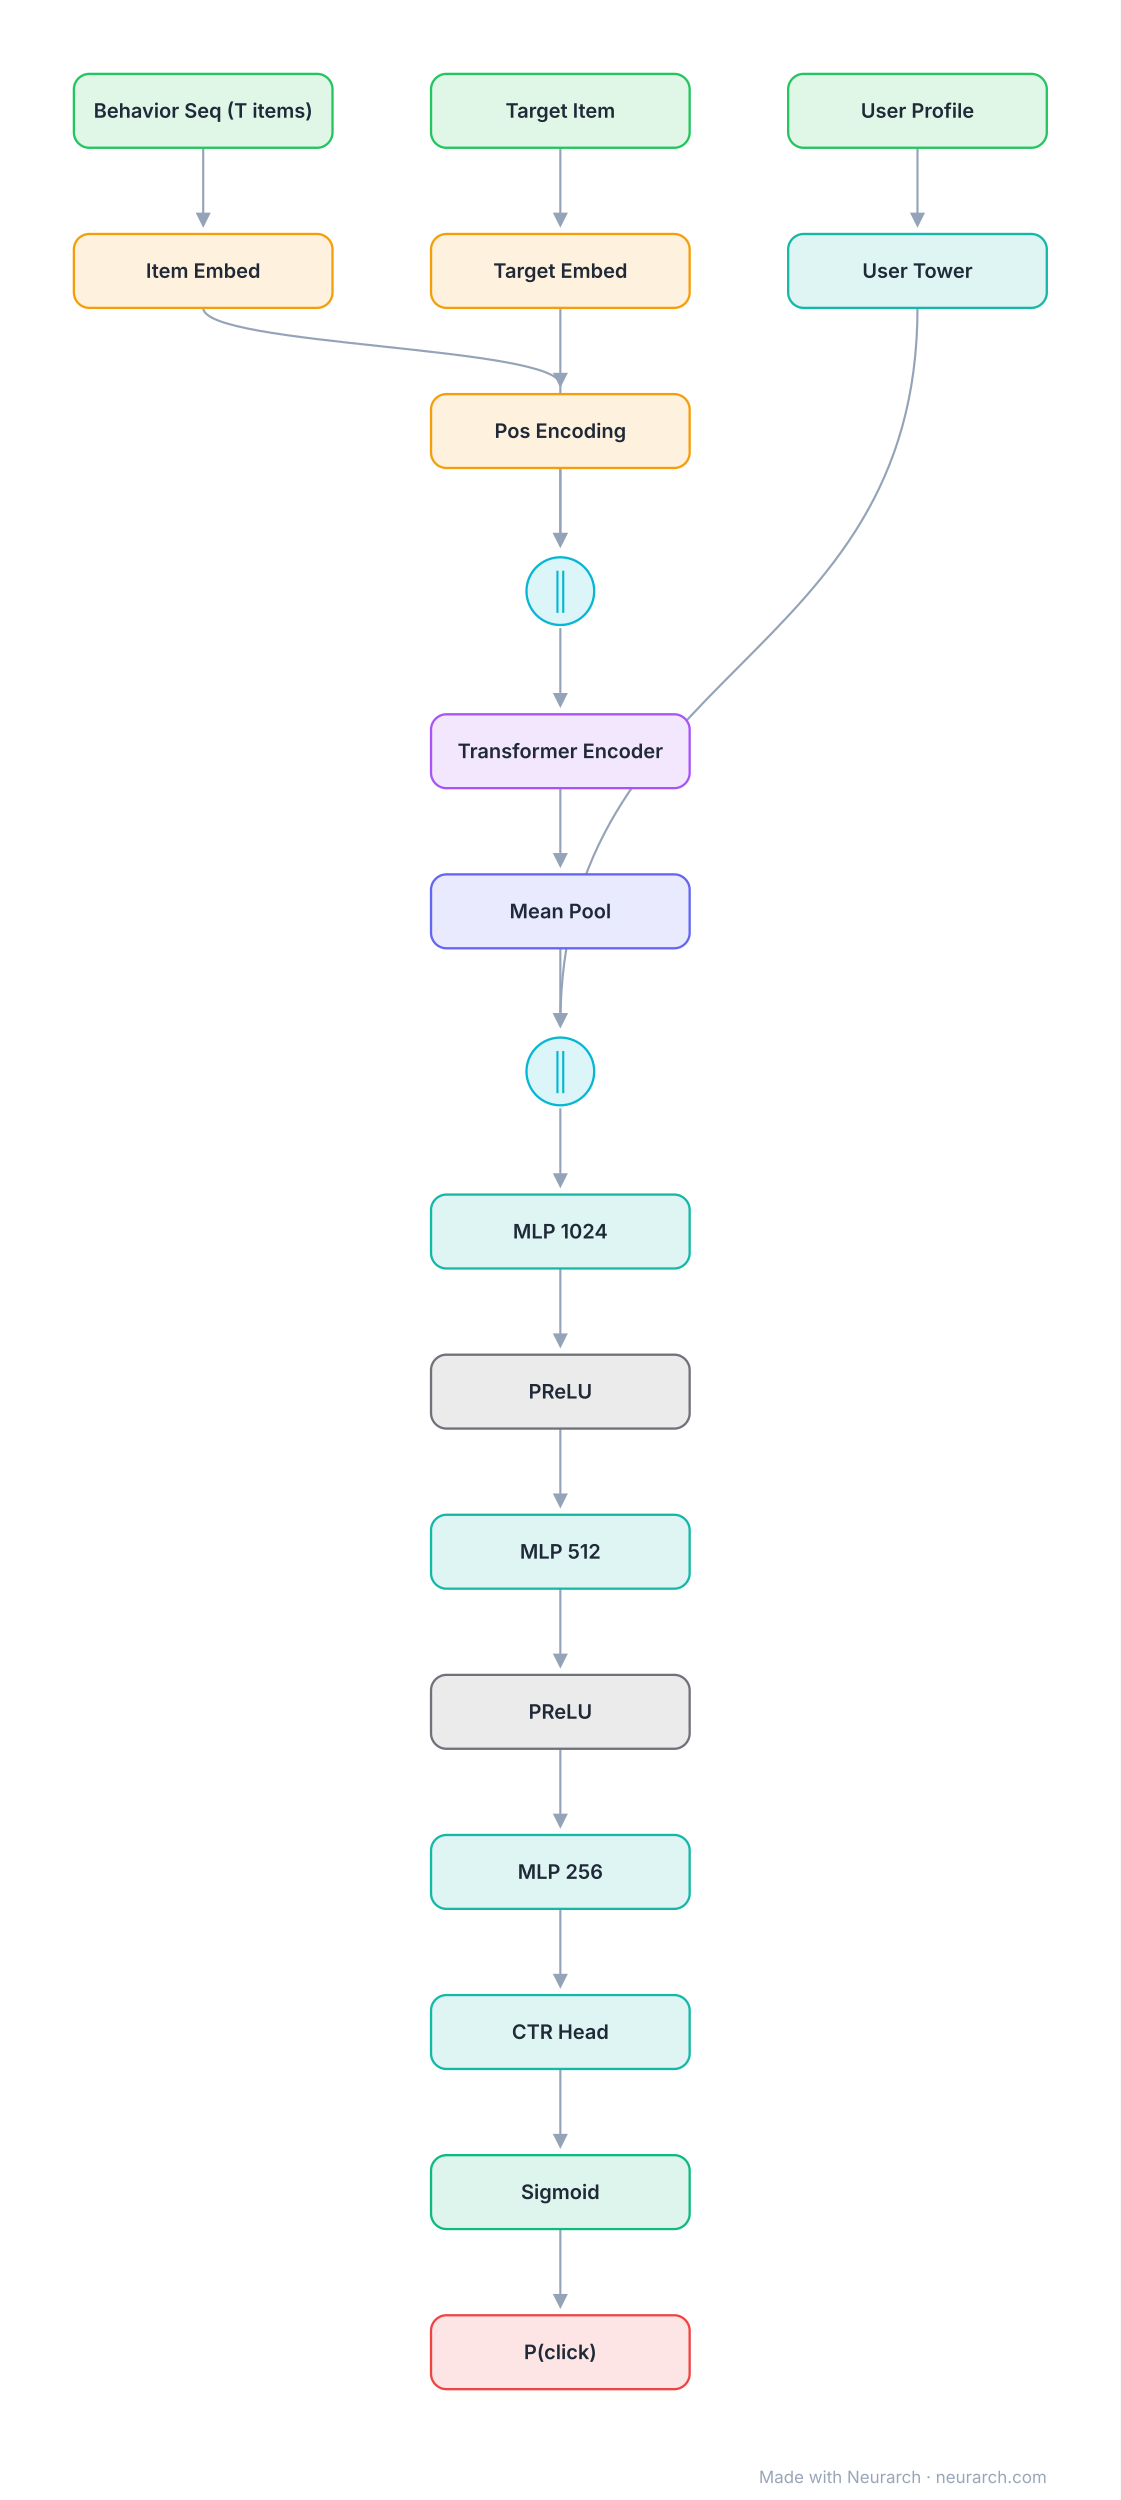
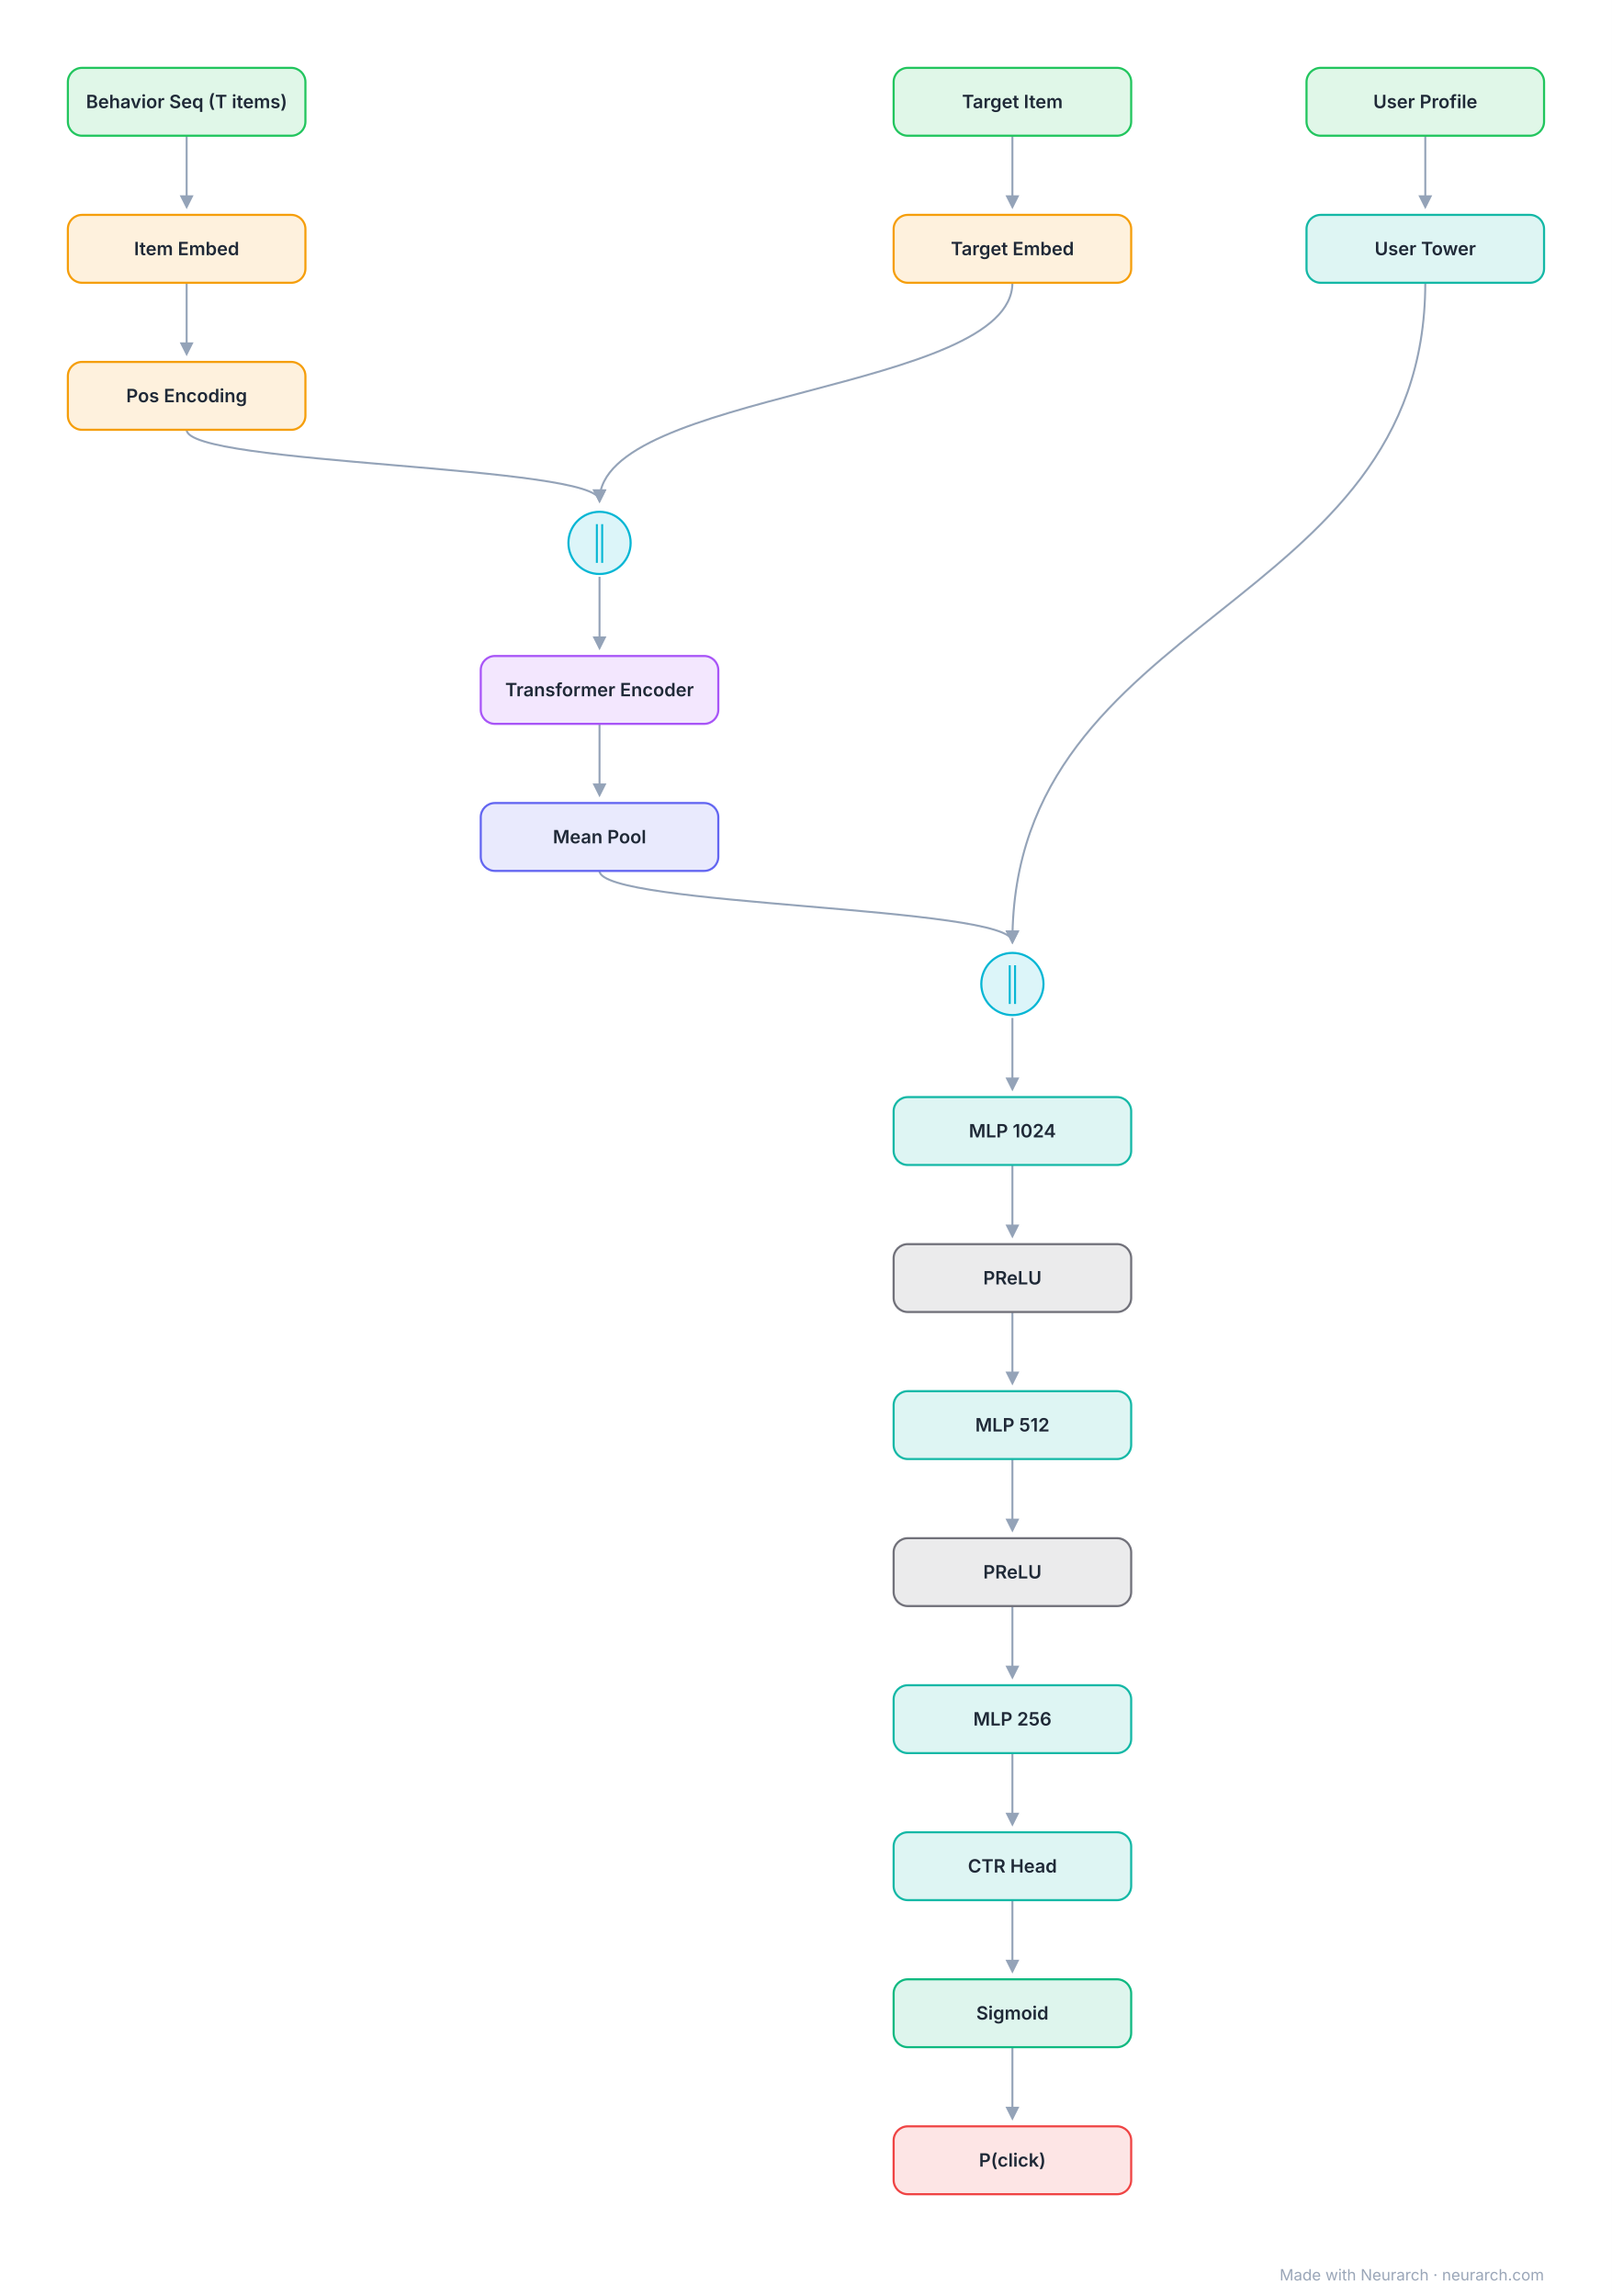
- <svg xmlns="http://www.w3.org/2000/svg" width="728" height="1624" viewBox="0 0 728 1624" font-family="-apple-system, 'Segoe UI', Inter, Helvetica, Arial, sans-serif">
+ <svg xmlns="http://www.w3.org/2000/svg" width="1140" height="1624" viewBox="0 0 1140 1624" font-family="-apple-system, 'Segoe UI', Inter, Helvetica, Arial, sans-serif">
  <defs>
    <marker id="arrow" viewBox="0 0 10 10" refX="8" refY="5" markerWidth="7" markerHeight="7" orient="auto-start-reverse">
      <path d="M0,0 L10,5 L0,10 z" fill="#94a3b8" />
    </marker>
  </defs>
-   <rect x="0" y="0" width="728" height="1624" fill="#ffffff" />
+   <rect x="0" y="0" width="1140" height="1624" fill="#ffffff" />
  <path d="M132.0,96.0 C132.0,121.0 132.0,121.0 132.0,146.0" fill="none" stroke="#94a3b8" stroke-width="1.4" marker-end="url(#arrow)" />
-   <path d="M132.0,200.0 C132.0,225.0 364.0,225.0 364.0,250.0" fill="none" stroke="#94a3b8" stroke-width="1.4" marker-end="url(#arrow)" />
-   <path d="M364.0,304.0 C364.0,329.0 364.0,329.0 364.0,354.0" fill="none" stroke="#94a3b8" stroke-width="1.4" marker-end="url(#arrow)" />
-   <path d="M364.0,96.0 C364.0,121.0 364.0,121.0 364.0,146.0" fill="none" stroke="#94a3b8" stroke-width="1.4" marker-end="url(#arrow)" />
-   <path d="M364.0,200.0 C364.0,277.0 364.0,277.0 364.0,354.0" fill="none" stroke="#94a3b8" stroke-width="1.4" marker-end="url(#arrow)" />
-   <path d="M364.0,408.0 C364.0,433.0 364.0,433.0 364.0,458.0" fill="none" stroke="#94a3b8" stroke-width="1.4" marker-end="url(#arrow)" />
-   <path d="M364.0,512.0 C364.0,537.0 364.0,537.0 364.0,562.0" fill="none" stroke="#94a3b8" stroke-width="1.4" marker-end="url(#arrow)" />
-   <path d="M364.0,616.0 C364.0,641.0 364.0,641.0 364.0,666.0" fill="none" stroke="#94a3b8" stroke-width="1.4" marker-end="url(#arrow)" />
-   <path d="M596.0,96.0 C596.0,121.0 596.0,121.0 596.0,146.0" fill="none" stroke="#94a3b8" stroke-width="1.4" marker-end="url(#arrow)" />
-   <path d="M596.0,200.0 C596.0,433.0 364.0,433.0 364.0,666.0" fill="none" stroke="#94a3b8" stroke-width="1.4" marker-end="url(#arrow)" />
-   <path d="M364.0,720.0 C364.0,745.0 364.0,745.0 364.0,770.0" fill="none" stroke="#94a3b8" stroke-width="1.4" marker-end="url(#arrow)" />
-   <path d="M364.0,824.0 C364.0,849.0 364.0,849.0 364.0,874.0" fill="none" stroke="#94a3b8" stroke-width="1.4" marker-end="url(#arrow)" />
-   <path d="M364.0,928.0 C364.0,953.0 364.0,953.0 364.0,978.0" fill="none" stroke="#94a3b8" stroke-width="1.4" marker-end="url(#arrow)" />
-   <path d="M364.0,1032.0 C364.0,1057.0 364.0,1057.0 364.0,1082.0" fill="none" stroke="#94a3b8" stroke-width="1.4" marker-end="url(#arrow)" />
-   <path d="M364.0,1136.0 C364.0,1161.0 364.0,1161.0 364.0,1186.0" fill="none" stroke="#94a3b8" stroke-width="1.4" marker-end="url(#arrow)" />
-   <path d="M364.0,1240.0 C364.0,1265.0 364.0,1265.0 364.0,1290.0" fill="none" stroke="#94a3b8" stroke-width="1.4" marker-end="url(#arrow)" />
-   <path d="M364.0,1344.0 C364.0,1369.0 364.0,1369.0 364.0,1394.0" fill="none" stroke="#94a3b8" stroke-width="1.4" marker-end="url(#arrow)" />
-   <path d="M364.0,1448.0 C364.0,1473.0 364.0,1473.0 364.0,1498.0" fill="none" stroke="#94a3b8" stroke-width="1.4" marker-end="url(#arrow)" />
+   <path d="M132.0,200.0 C132.0,225.0 132.0,225.0 132.0,250.0" fill="none" stroke="#94a3b8" stroke-width="1.4" marker-end="url(#arrow)" />
+   <path d="M132.0,304.0 C132.0,329.0 424.0,329.0 424.0,354.0" fill="none" stroke="#94a3b8" stroke-width="1.4" marker-end="url(#arrow)" />
+   <path d="M716.0,96.0 C716.0,121.0 716.0,121.0 716.0,146.0" fill="none" stroke="#94a3b8" stroke-width="1.4" marker-end="url(#arrow)" />
+   <path d="M716.0,200.0 C716.0,277.0 424.0,277.0 424.0,354.0" fill="none" stroke="#94a3b8" stroke-width="1.4" marker-end="url(#arrow)" />
+   <path d="M424.0,408.0 C424.0,433.0 424.0,433.0 424.0,458.0" fill="none" stroke="#94a3b8" stroke-width="1.4" marker-end="url(#arrow)" />
+   <path d="M424.0,512.0 C424.0,537.0 424.0,537.0 424.0,562.0" fill="none" stroke="#94a3b8" stroke-width="1.4" marker-end="url(#arrow)" />
+   <path d="M424.0,616.0 C424.0,641.0 716.0,641.0 716.0,666.0" fill="none" stroke="#94a3b8" stroke-width="1.4" marker-end="url(#arrow)" />
+   <path d="M1008.0,96.0 C1008.0,121.0 1008.0,121.0 1008.0,146.0" fill="none" stroke="#94a3b8" stroke-width="1.4" marker-end="url(#arrow)" />
+   <path d="M1008.0,200.0 C1008.0,433.0 716.0,433.0 716.0,666.0" fill="none" stroke="#94a3b8" stroke-width="1.4" marker-end="url(#arrow)" />
+   <path d="M716.0,720.0 C716.0,745.0 716.0,745.0 716.0,770.0" fill="none" stroke="#94a3b8" stroke-width="1.4" marker-end="url(#arrow)" />
+   <path d="M716.0,824.0 C716.0,849.0 716.0,849.0 716.0,874.0" fill="none" stroke="#94a3b8" stroke-width="1.4" marker-end="url(#arrow)" />
+   <path d="M716.0,928.0 C716.0,953.0 716.0,953.0 716.0,978.0" fill="none" stroke="#94a3b8" stroke-width="1.4" marker-end="url(#arrow)" />
+   <path d="M716.0,1032.0 C716.0,1057.0 716.0,1057.0 716.0,1082.0" fill="none" stroke="#94a3b8" stroke-width="1.4" marker-end="url(#arrow)" />
+   <path d="M716.0,1136.0 C716.0,1161.0 716.0,1161.0 716.0,1186.0" fill="none" stroke="#94a3b8" stroke-width="1.4" marker-end="url(#arrow)" />
+   <path d="M716.0,1240.0 C716.0,1265.0 716.0,1265.0 716.0,1290.0" fill="none" stroke="#94a3b8" stroke-width="1.4" marker-end="url(#arrow)" />
+   <path d="M716.0,1344.0 C716.0,1369.0 716.0,1369.0 716.0,1394.0" fill="none" stroke="#94a3b8" stroke-width="1.4" marker-end="url(#arrow)" />
+   <path d="M716.0,1448.0 C716.0,1473.0 716.0,1473.0 716.0,1498.0" fill="none" stroke="#94a3b8" stroke-width="1.4" marker-end="url(#arrow)" />
  <rect x="48.0" y="48.0" width="168" height="48" rx="10" fill="rgb(224, 247, 232)" stroke="#22c55e" stroke-width="1.5" />
  <text x="132.0" y="76.5" text-anchor="middle" font-size="13" font-weight="600" fill="#1f2937">Behavior Seq (T items)</text>
  <rect x="48.0" y="152.0" width="168" height="48" rx="10" fill="rgb(254, 241, 221)" stroke="#f59e0b" stroke-width="1.5" />
  <text x="132.0" y="180.5" text-anchor="middle" font-size="13" font-weight="600" fill="#1f2937">Item Embed</text>
-   <rect x="280.0" y="256.0" width="168" height="48" rx="10" fill="rgb(254, 241, 221)" stroke="#f59e0b" stroke-width="1.5" />
-   <text x="364.0" y="284.5" text-anchor="middle" font-size="13" font-weight="600" fill="#1f2937">Pos Encoding</text>
-   <rect x="280.0" y="48.0" width="168" height="48" rx="10" fill="rgb(224, 247, 232)" stroke="#22c55e" stroke-width="1.5" />
-   <text x="364.0" y="76.5" text-anchor="middle" font-size="13" font-weight="600" fill="#1f2937">Target Item</text>
-   <rect x="280.0" y="152.0" width="168" height="48" rx="10" fill="rgb(254, 241, 221)" stroke="#f59e0b" stroke-width="1.5" />
-   <text x="364.0" y="180.5" text-anchor="middle" font-size="13" font-weight="600" fill="#1f2937">Target Embed</text>
-   <circle cx="364.0" cy="384.0" r="22" fill="rgb(220, 245, 249)" stroke="#06b6d4" stroke-width="1.5" />
-   <text x="364.0" y="392.0" text-anchor="middle" font-size="24" fill="#06b6d4">∥</text>
-   <rect x="280.0" y="464.0" width="168" height="48" rx="10" fill="rgb(243, 231, 254)" stroke="#a855f7" stroke-width="1.5" />
-   <text x="364.0" y="492.5" text-anchor="middle" font-size="13" font-weight="600" fill="#1f2937">Transformer Encoder</text>
-   <rect x="280.0" y="568.0" width="168" height="48" rx="10" fill="rgb(233, 234, 253)" stroke="#6366f1" stroke-width="1.5" />
-   <text x="364.0" y="596.5" text-anchor="middle" font-size="13" font-weight="600" fill="#1f2937">Mean Pool</text>
-   <rect x="512.0" y="48.0" width="168" height="48" rx="10" fill="rgb(224, 247, 232)" stroke="#22c55e" stroke-width="1.5" />
-   <text x="596.0" y="76.5" text-anchor="middle" font-size="13" font-weight="600" fill="#1f2937">User Profile</text>
-   <rect x="512.0" y="152.0" width="168" height="48" rx="10" fill="rgb(222, 245, 243)" stroke="#14b8a6" stroke-width="1.5" />
-   <text x="596.0" y="180.5" text-anchor="middle" font-size="13" font-weight="600" fill="#1f2937">User Tower</text>
-   <circle cx="364.0" cy="696.0" r="22" fill="rgb(220, 245, 249)" stroke="#06b6d4" stroke-width="1.5" />
-   <text x="364.0" y="704.0" text-anchor="middle" font-size="24" fill="#06b6d4">∥</text>
-   <rect x="280.0" y="776.0" width="168" height="48" rx="10" fill="rgb(222, 245, 243)" stroke="#14b8a6" stroke-width="1.5" />
-   <text x="364.0" y="804.5" text-anchor="middle" font-size="13" font-weight="600" fill="#1f2937">MLP 1024</text>
-   <rect x="280.0" y="880.0" width="168" height="48" rx="10" fill="rgb(235, 235, 236)" stroke="#71717a" stroke-width="1.5" />
-   <text x="364.0" y="908.5" text-anchor="middle" font-size="13" font-weight="600" fill="#1f2937">PReLU</text>
-   <rect x="280.0" y="984.0" width="168" height="48" rx="10" fill="rgb(222, 245, 243)" stroke="#14b8a6" stroke-width="1.5" />
-   <text x="364.0" y="1012.5" text-anchor="middle" font-size="13" font-weight="600" fill="#1f2937">MLP 512</text>
-   <rect x="280.0" y="1088.0" width="168" height="48" rx="10" fill="rgb(235, 235, 236)" stroke="#71717a" stroke-width="1.5" />
-   <text x="364.0" y="1116.5" text-anchor="middle" font-size="13" font-weight="600" fill="#1f2937">PReLU</text>
-   <rect x="280.0" y="1192.0" width="168" height="48" rx="10" fill="rgb(222, 245, 243)" stroke="#14b8a6" stroke-width="1.5" />
-   <text x="364.0" y="1220.5" text-anchor="middle" font-size="13" font-weight="600" fill="#1f2937">MLP 256</text>
-   <rect x="280.0" y="1296.0" width="168" height="48" rx="10" fill="rgb(222, 245, 243)" stroke="#14b8a6" stroke-width="1.5" />
-   <text x="364.0" y="1324.5" text-anchor="middle" font-size="13" font-weight="600" fill="#1f2937">CTR Head</text>
-   <rect x="280.0" y="1400.0" width="168" height="48" rx="10" fill="rgb(222, 245, 237)" stroke="#10b981" stroke-width="1.5" />
-   <text x="364.0" y="1428.5" text-anchor="middle" font-size="13" font-weight="600" fill="#1f2937">Sigmoid</text>
-   <rect x="280.0" y="1504.0" width="168" height="48" rx="10" fill="rgb(253, 229, 229)" stroke="#ef4444" stroke-width="1.5" />
-   <text x="364.0" y="1532.5" text-anchor="middle" font-size="13" font-weight="600" fill="#1f2937">P(click)</text>
-   <text x="680.0" y="1613.0" text-anchor="end" font-size="11" fill="#9aa6b8">Made with Neurarch · neurarch.com</text>
+   <rect x="48.0" y="256.0" width="168" height="48" rx="10" fill="rgb(254, 241, 221)" stroke="#f59e0b" stroke-width="1.5" />
+   <text x="132.0" y="284.5" text-anchor="middle" font-size="13" font-weight="600" fill="#1f2937">Pos Encoding</text>
+   <rect x="632.0" y="48.0" width="168" height="48" rx="10" fill="rgb(224, 247, 232)" stroke="#22c55e" stroke-width="1.5" />
+   <text x="716.0" y="76.5" text-anchor="middle" font-size="13" font-weight="600" fill="#1f2937">Target Item</text>
+   <rect x="632.0" y="152.0" width="168" height="48" rx="10" fill="rgb(254, 241, 221)" stroke="#f59e0b" stroke-width="1.5" />
+   <text x="716.0" y="180.5" text-anchor="middle" font-size="13" font-weight="600" fill="#1f2937">Target Embed</text>
+   <circle cx="424.0" cy="384.0" r="22" fill="rgb(220, 245, 249)" stroke="#06b6d4" stroke-width="1.5" />
+   <text x="424.0" y="392.0" text-anchor="middle" font-size="24" fill="#06b6d4">∥</text>
+   <rect x="340.0" y="464.0" width="168" height="48" rx="10" fill="rgb(243, 231, 254)" stroke="#a855f7" stroke-width="1.5" />
+   <text x="424.0" y="492.5" text-anchor="middle" font-size="13" font-weight="600" fill="#1f2937">Transformer Encoder</text>
+   <rect x="340.0" y="568.0" width="168" height="48" rx="10" fill="rgb(233, 234, 253)" stroke="#6366f1" stroke-width="1.5" />
+   <text x="424.0" y="596.5" text-anchor="middle" font-size="13" font-weight="600" fill="#1f2937">Mean Pool</text>
+   <rect x="924.0" y="48.0" width="168" height="48" rx="10" fill="rgb(224, 247, 232)" stroke="#22c55e" stroke-width="1.5" />
+   <text x="1008.0" y="76.5" text-anchor="middle" font-size="13" font-weight="600" fill="#1f2937">User Profile</text>
+   <rect x="924.0" y="152.0" width="168" height="48" rx="10" fill="rgb(222, 245, 243)" stroke="#14b8a6" stroke-width="1.5" />
+   <text x="1008.0" y="180.5" text-anchor="middle" font-size="13" font-weight="600" fill="#1f2937">User Tower</text>
+   <circle cx="716.0" cy="696.0" r="22" fill="rgb(220, 245, 249)" stroke="#06b6d4" stroke-width="1.5" />
+   <text x="716.0" y="704.0" text-anchor="middle" font-size="24" fill="#06b6d4">∥</text>
+   <rect x="632.0" y="776.0" width="168" height="48" rx="10" fill="rgb(222, 245, 243)" stroke="#14b8a6" stroke-width="1.5" />
+   <text x="716.0" y="804.5" text-anchor="middle" font-size="13" font-weight="600" fill="#1f2937">MLP 1024</text>
+   <rect x="632.0" y="880.0" width="168" height="48" rx="10" fill="rgb(235, 235, 236)" stroke="#71717a" stroke-width="1.5" />
+   <text x="716.0" y="908.5" text-anchor="middle" font-size="13" font-weight="600" fill="#1f2937">PReLU</text>
+   <rect x="632.0" y="984.0" width="168" height="48" rx="10" fill="rgb(222, 245, 243)" stroke="#14b8a6" stroke-width="1.5" />
+   <text x="716.0" y="1012.5" text-anchor="middle" font-size="13" font-weight="600" fill="#1f2937">MLP 512</text>
+   <rect x="632.0" y="1088.0" width="168" height="48" rx="10" fill="rgb(235, 235, 236)" stroke="#71717a" stroke-width="1.5" />
+   <text x="716.0" y="1116.5" text-anchor="middle" font-size="13" font-weight="600" fill="#1f2937">PReLU</text>
+   <rect x="632.0" y="1192.0" width="168" height="48" rx="10" fill="rgb(222, 245, 243)" stroke="#14b8a6" stroke-width="1.5" />
+   <text x="716.0" y="1220.5" text-anchor="middle" font-size="13" font-weight="600" fill="#1f2937">MLP 256</text>
+   <rect x="632.0" y="1296.0" width="168" height="48" rx="10" fill="rgb(222, 245, 243)" stroke="#14b8a6" stroke-width="1.5" />
+   <text x="716.0" y="1324.5" text-anchor="middle" font-size="13" font-weight="600" fill="#1f2937">CTR Head</text>
+   <rect x="632.0" y="1400.0" width="168" height="48" rx="10" fill="rgb(222, 245, 237)" stroke="#10b981" stroke-width="1.5" />
+   <text x="716.0" y="1428.5" text-anchor="middle" font-size="13" font-weight="600" fill="#1f2937">Sigmoid</text>
+   <rect x="632.0" y="1504.0" width="168" height="48" rx="10" fill="rgb(253, 229, 229)" stroke="#ef4444" stroke-width="1.5" />
+   <text x="716.0" y="1532.5" text-anchor="middle" font-size="13" font-weight="600" fill="#1f2937">P(click)</text>
+   <text x="1092.0" y="1613.0" text-anchor="end" font-size="11" fill="#9aa6b8">Made with Neurarch · neurarch.com</text>
</svg>
